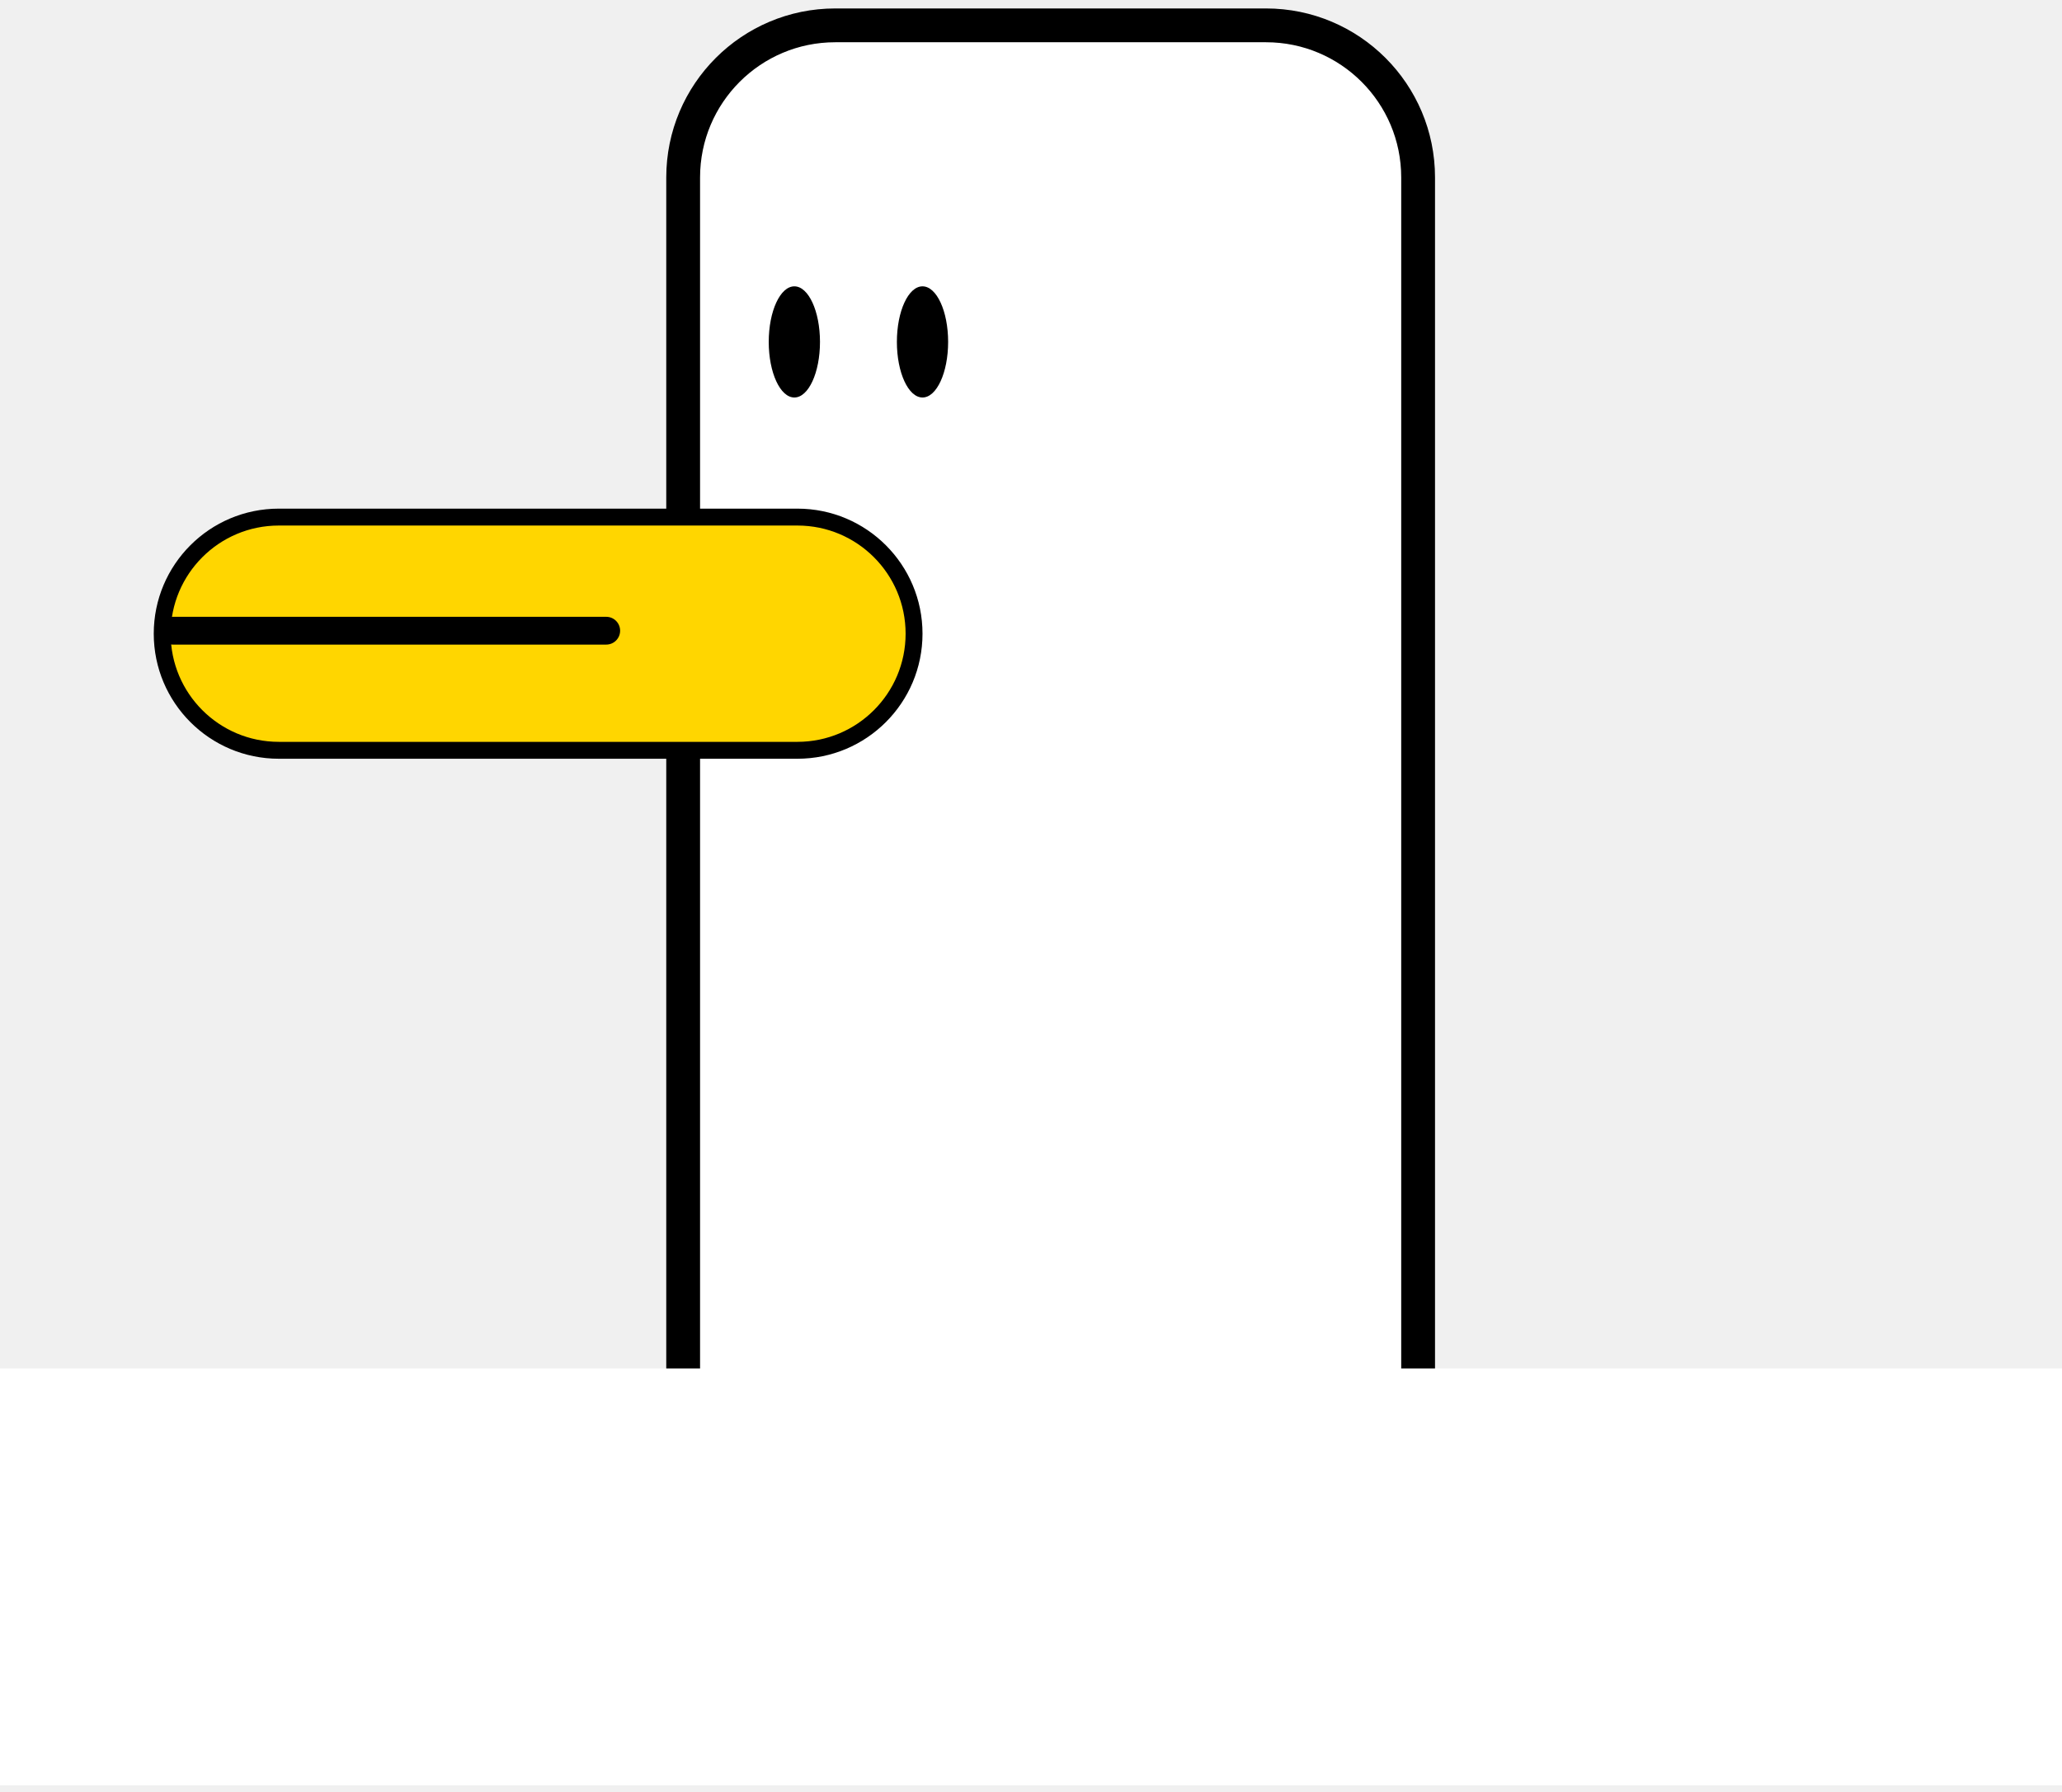
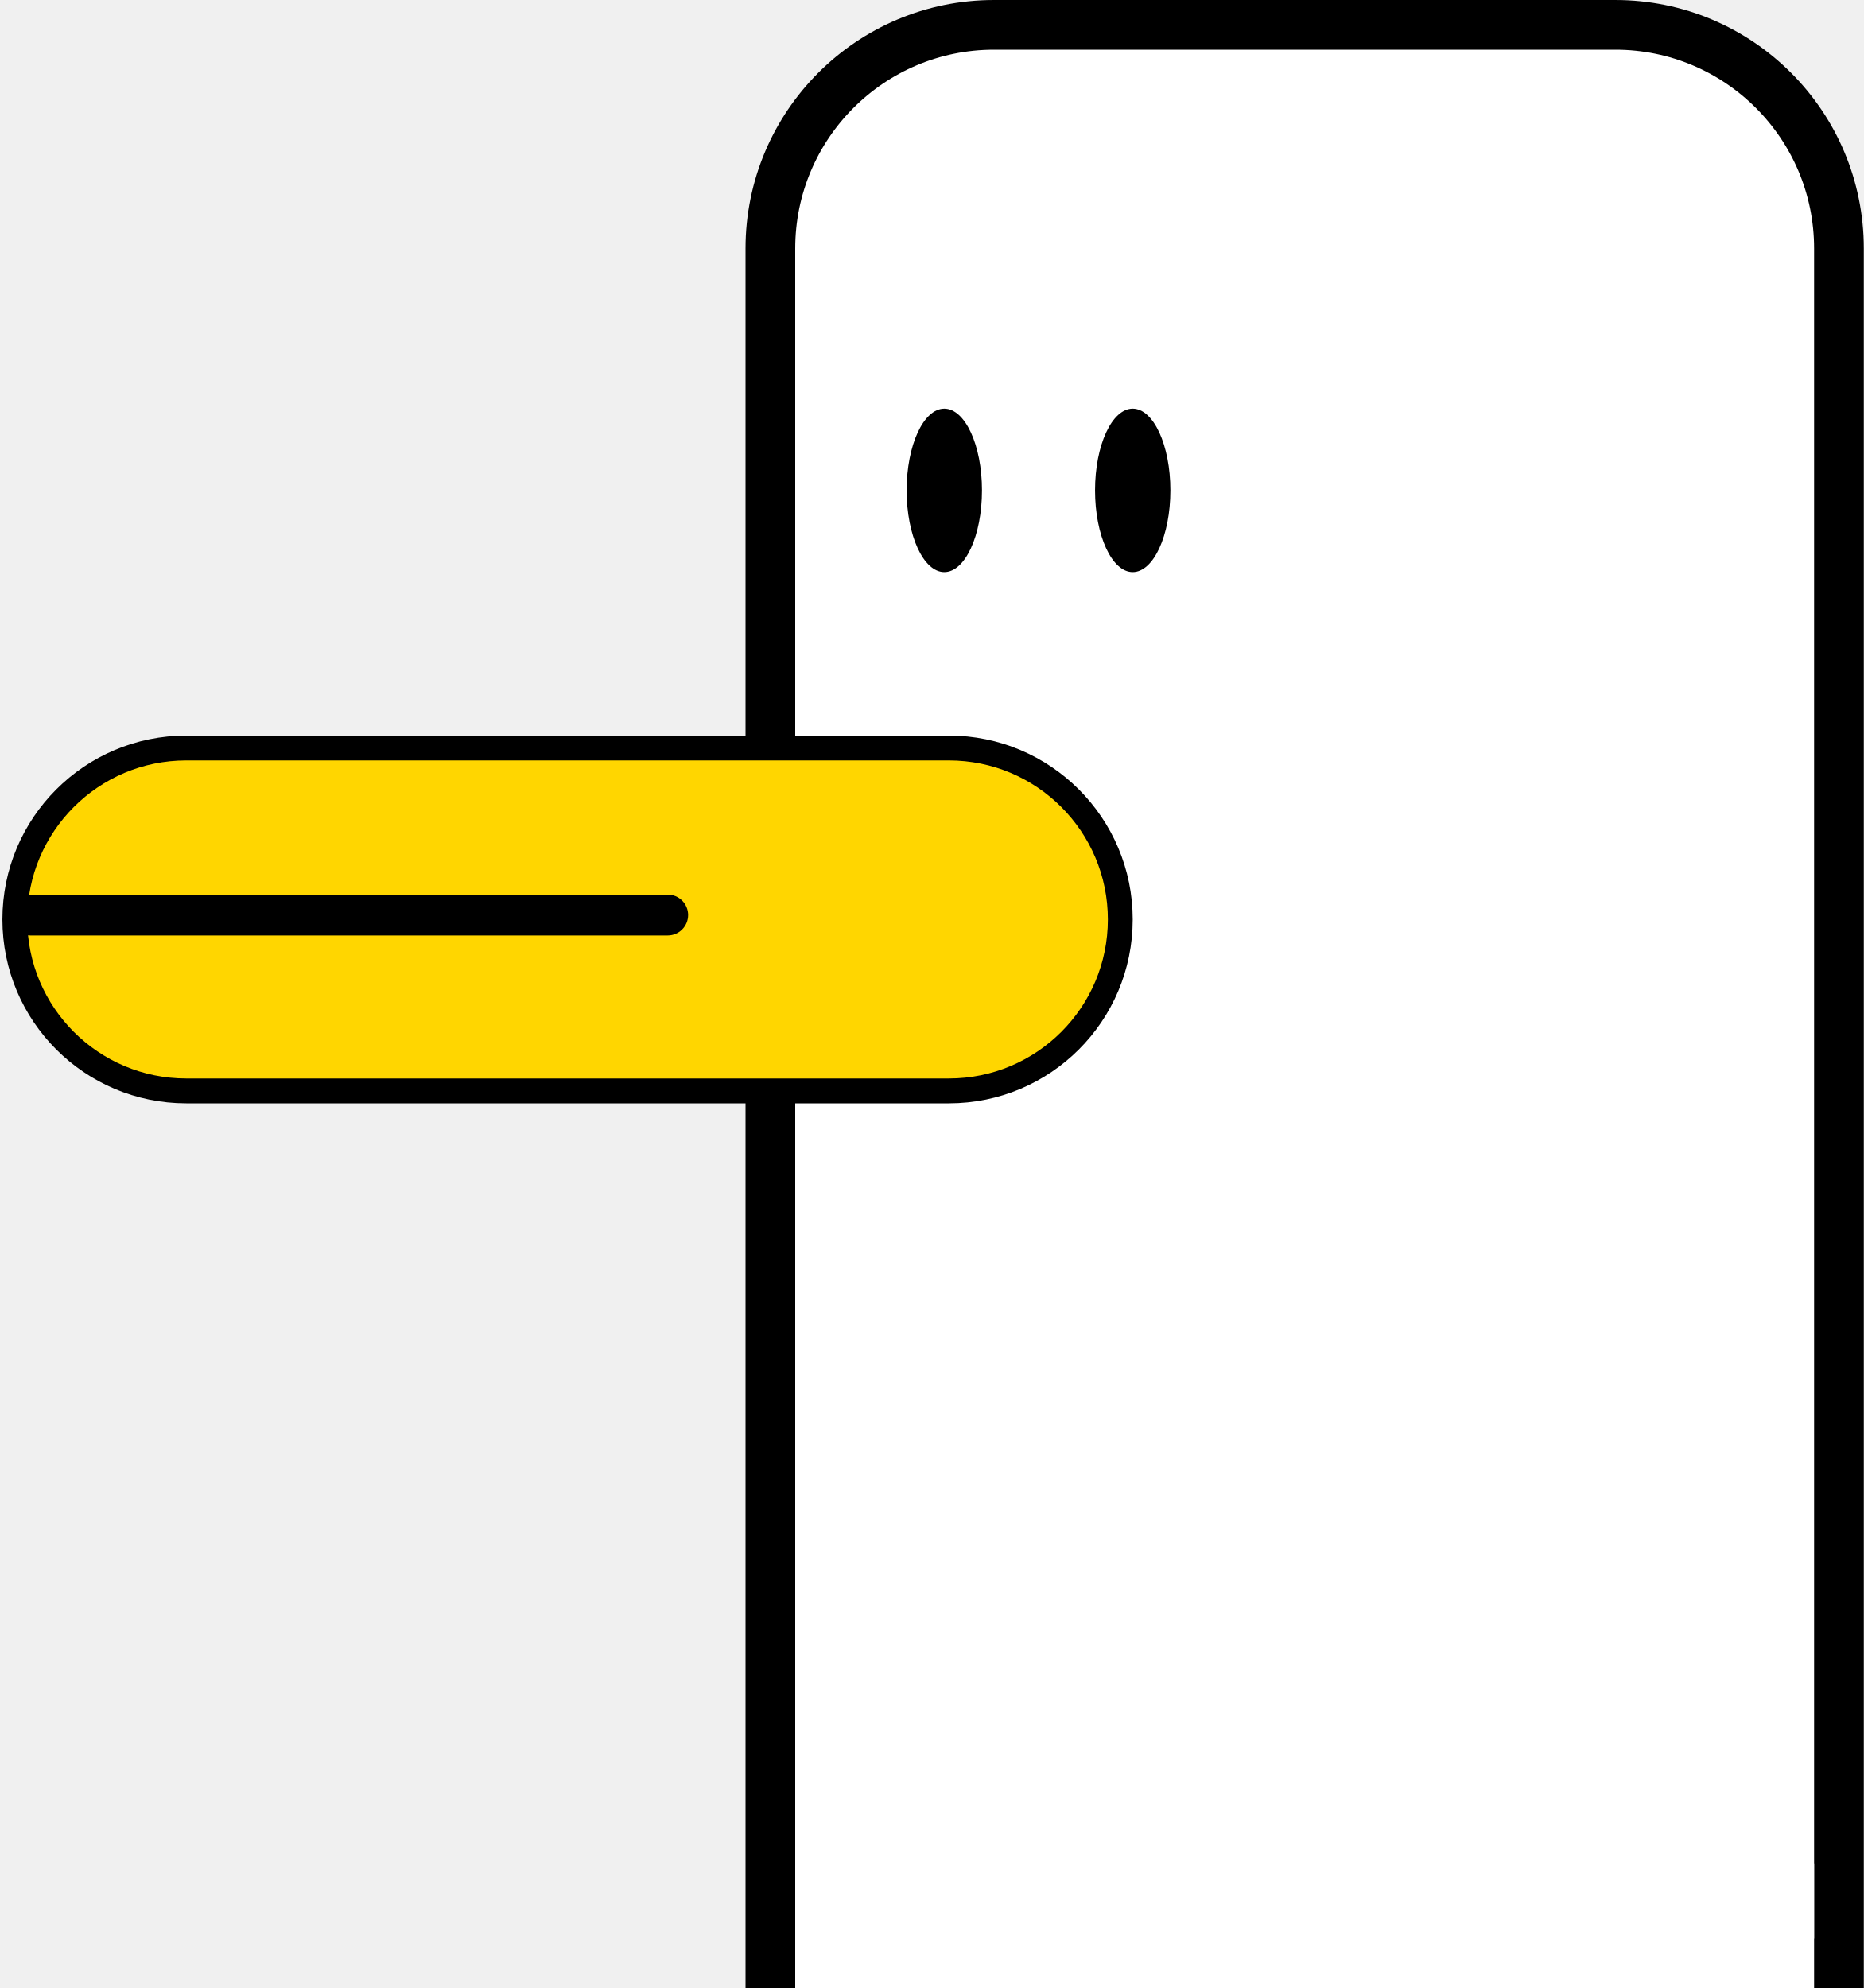
- <svg xmlns="http://www.w3.org/2000/svg" width="122" height="106" viewBox="0 0 122 106" fill="none">
-   <rect x="40.42" y="1.5" width="43.484" height="88.443" rx="9" fill="white" stroke="black" stroke-width="2" />
-   <rect y="80.981" width="141" height="24.666" fill="white" />
-   <rect x="9.597" y="30.599" width="44.484" height="13.8" rx="6.9" fill="#FFD600" stroke="black" />
-   <rect x="9.4" y="36.5" width="27.29" height="1.644" rx="0.822" fill="black" />
-   <ellipse cx="46.999" cy="20.233" rx="1.516" ry="3.289" fill="black" />
-   <ellipse cx="54.581" cy="20.233" rx="1.516" ry="3.289" fill="black" />
+ <svg xmlns="http://www.w3.org/2000/svg" width="75" height="80" viewBox="0 0 75 80" fill="none">
+   <path d="M31 10C31 5.029 35.029 1 40 1H65C69.971 1 74 5.029 74 10V79H31V10Z" fill="white" stroke="black" stroke-width="2" />
+   <rect x="32" y="75" width="41" height="5" fill="white" />
+   <rect x="0.597" y="30.1" width="44.484" height="13.8" rx="6.9" fill="#FFD600" stroke="black" />
+   <rect x="0.4" y="36" width="27.29" height="1.644" rx="0.822" fill="black" />
+   <ellipse cx="37.999" cy="19.733" rx="1.516" ry="3.289" fill="black" />
+   <ellipse cx="45.581" cy="19.733" rx="1.516" ry="3.289" fill="black" />
</svg>
